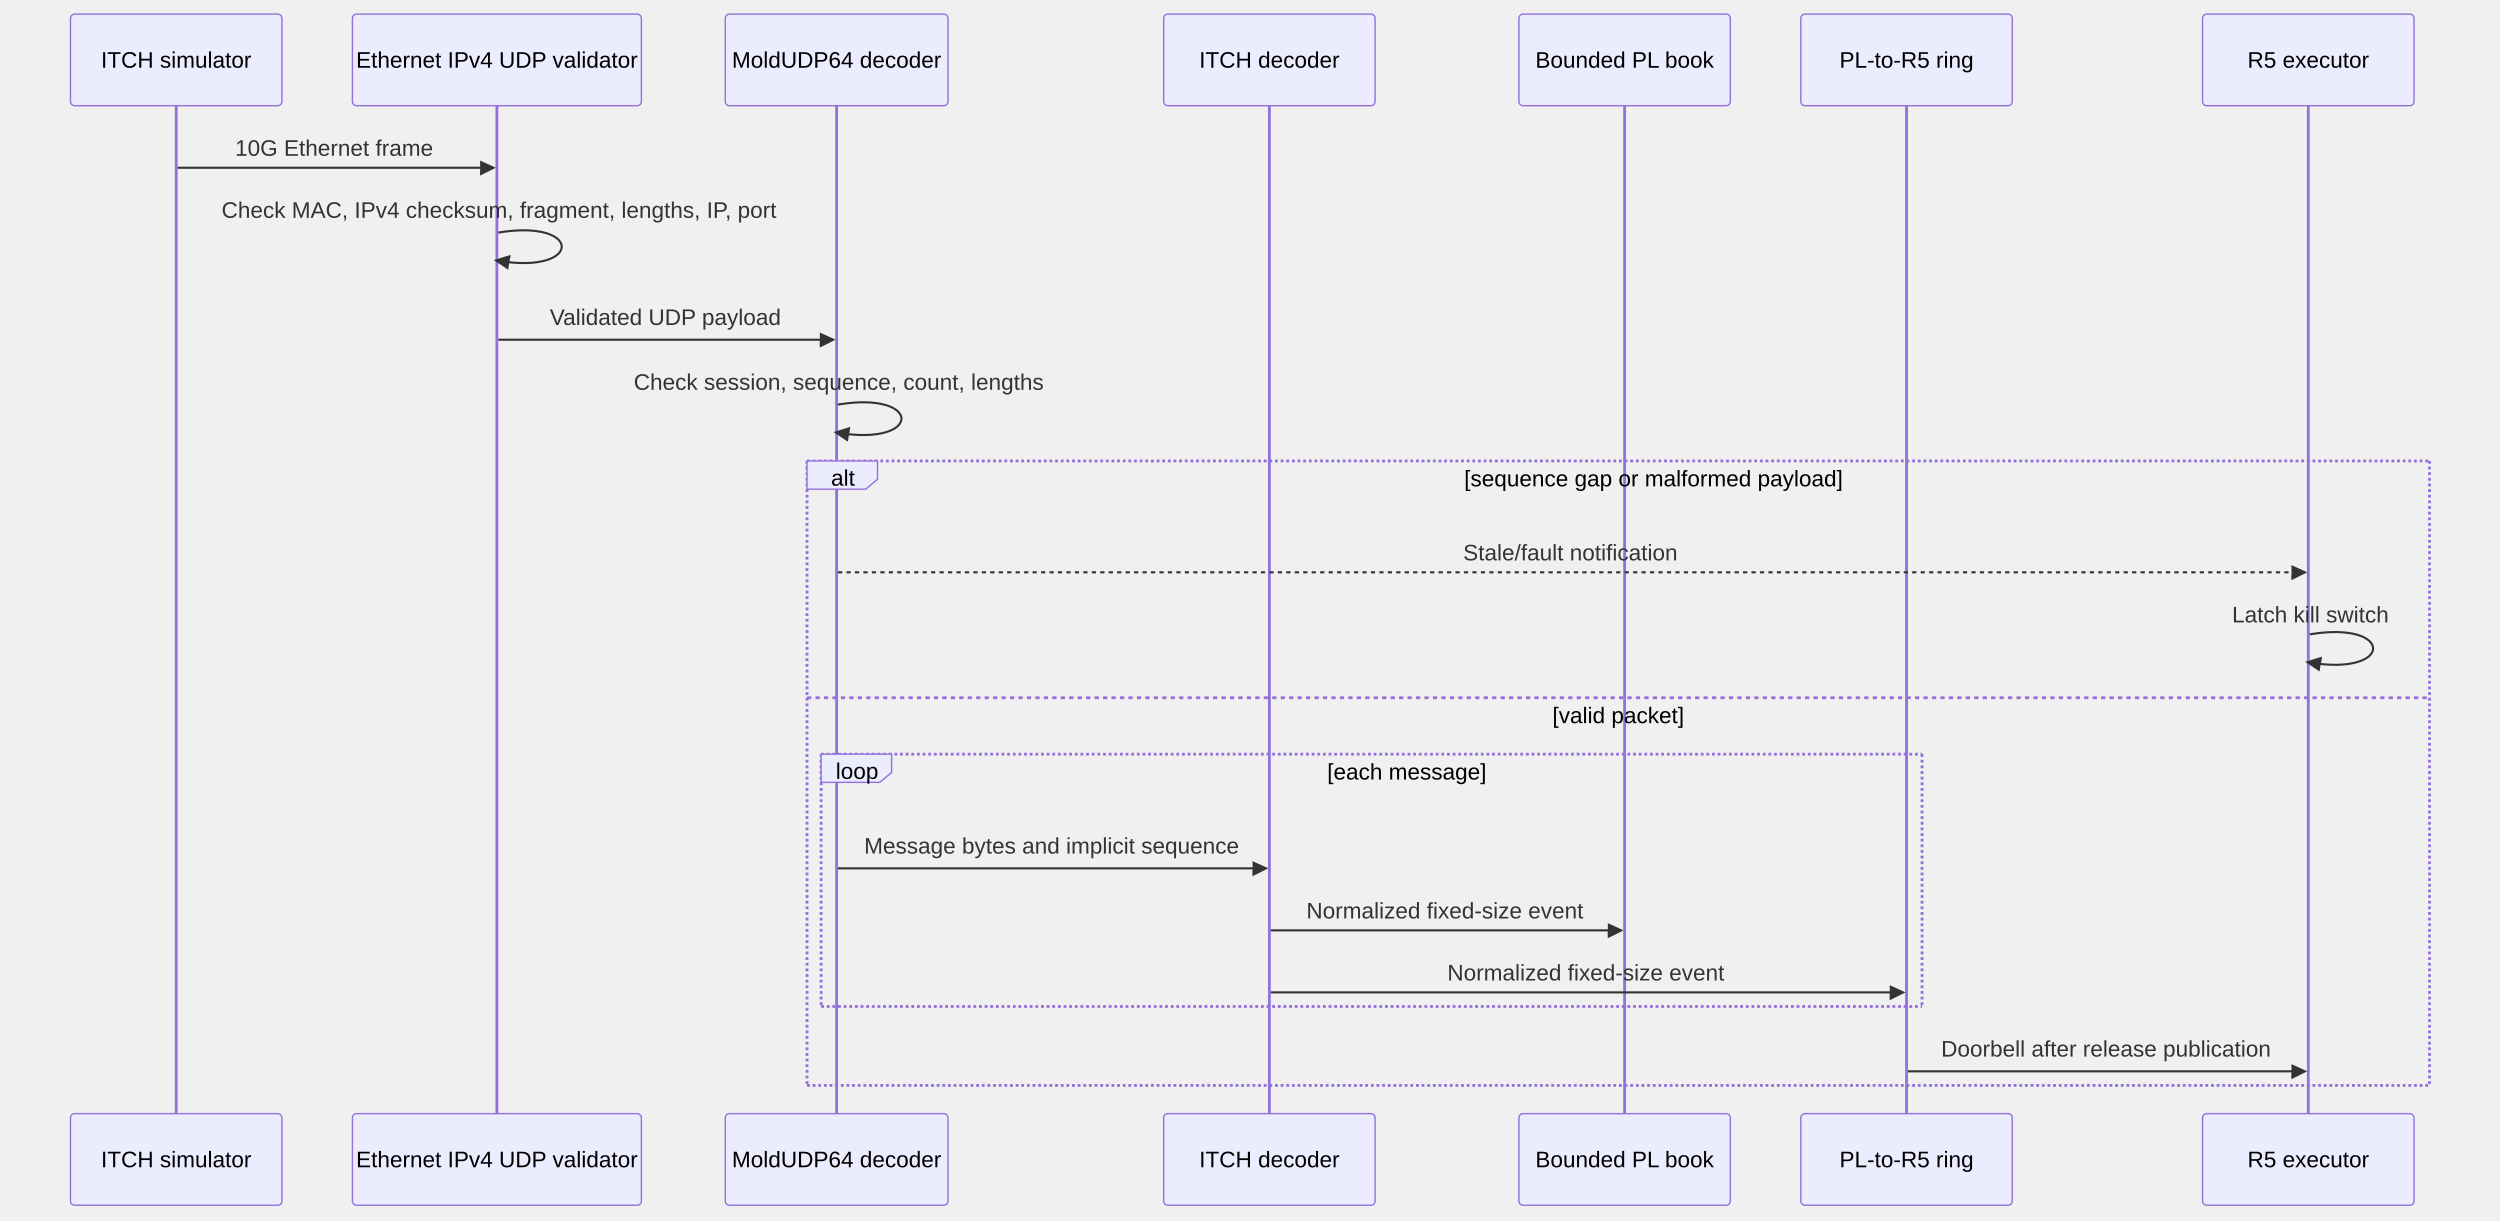
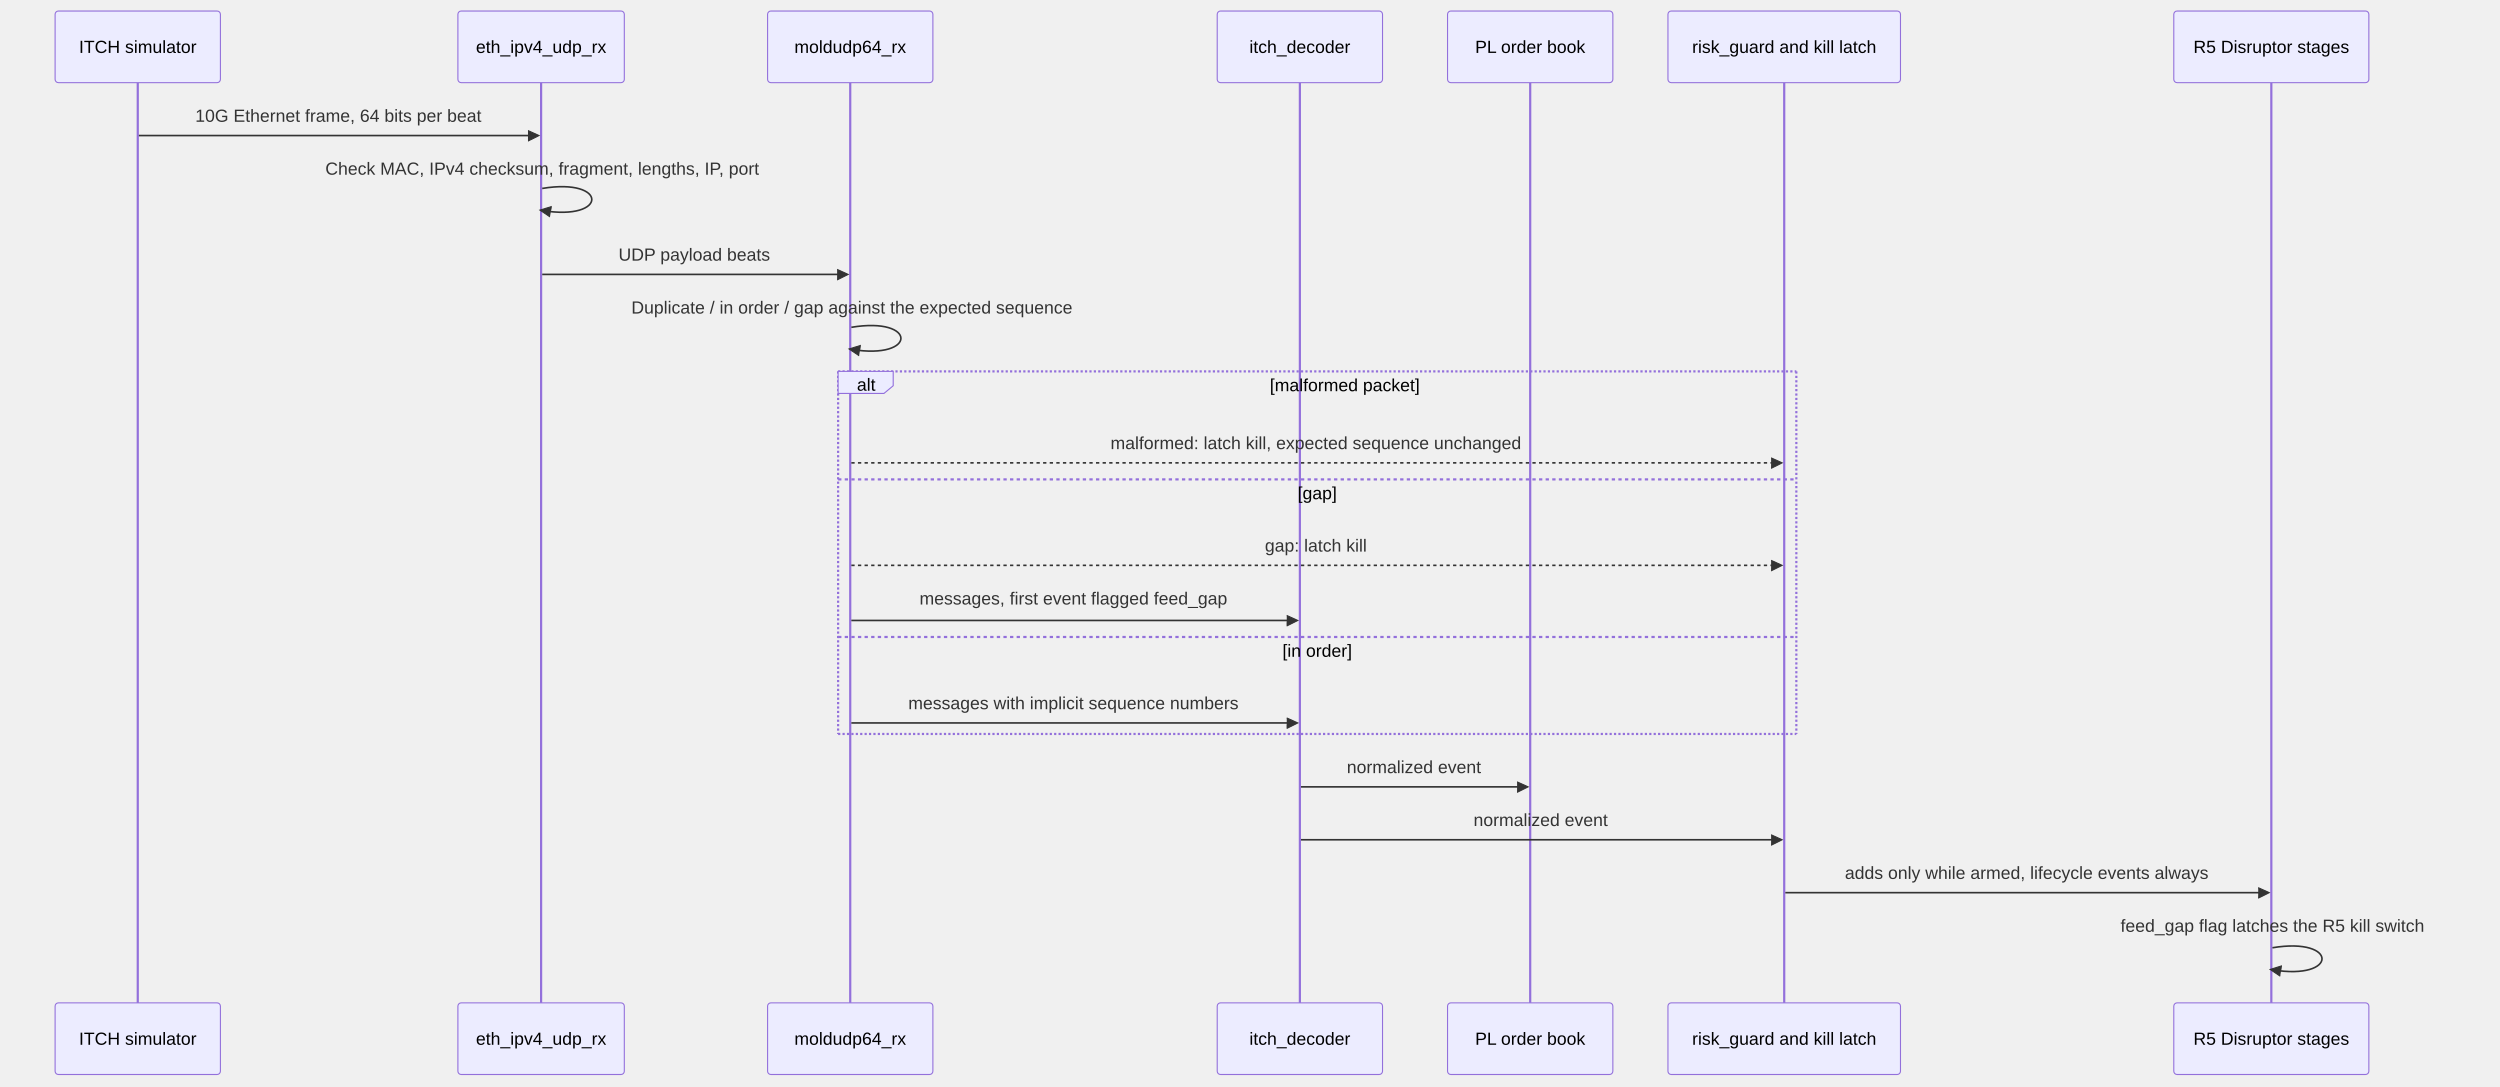
- <svg xmlns="http://www.w3.org/2000/svg" id="my-svg" width="100%" style="max-width: 1773.5px; background-color: transparent;" viewBox="-50 -10 1773.5 866" role="graphics-document document" aria-roledescription="sequence">
-   <g>
-     <rect x="1512.5" y="780" fill="#eaeaea" stroke="#666" width="150" height="65" name="Exec" rx="3" ry="3" class="actor actor-bottom" />
-     <text x="1587.5" y="812.5" dominant-baseline="central" alignment-baseline="central" class="actor actor-box" style="text-anchor: middle; font-size: 16px; font-weight: 400;">
-       <tspan x="1587.5" dy="0">R5 executor</tspan>
-     </text>
-   </g>
-   <g>
-     <rect x="1227.5" y="780" fill="#eaeaea" stroke="#666" width="150" height="65" name="Ring" rx="3" ry="3" class="actor actor-bottom" />
-     <text x="1302.5" y="812.5" dominant-baseline="central" alignment-baseline="central" class="actor actor-box" style="text-anchor: middle; font-size: 16px; font-weight: 400;">
-       <tspan x="1302.5" dy="0">PL-to-R5 ring</tspan>
-     </text>
-   </g>
-   <g>
-     <rect x="1027.5" y="780" fill="#eaeaea" stroke="#666" width="150" height="65" name="Book" rx="3" ry="3" class="actor actor-bottom" />
-     <text x="1102.5" y="812.5" dominant-baseline="central" alignment-baseline="central" class="actor actor-box" style="text-anchor: middle; font-size: 16px; font-weight: 400;">
-       <tspan x="1102.5" dy="0">Bounded PL book</tspan>
-     </text>
-   </g>
-   <g>
-     <rect x="775.5" y="780" fill="#eaeaea" stroke="#666" width="150" height="65" name="Itch" rx="3" ry="3" class="actor actor-bottom" />
-     <text x="850.5" y="812.5" dominant-baseline="central" alignment-baseline="central" class="actor actor-box" style="text-anchor: middle; font-size: 16px; font-weight: 400;">
-       <tspan x="850.5" dy="0">ITCH decoder</tspan>
-     </text>
-   </g>
-   <g>
-     <rect x="464.5" y="780" fill="#eaeaea" stroke="#666" width="158" height="65" name="Mold" rx="3" ry="3" class="actor actor-bottom" />
-     <text x="543.5" y="812.5" dominant-baseline="central" alignment-baseline="central" class="actor actor-box" style="text-anchor: middle; font-size: 16px; font-weight: 400;">
-       <tspan x="543.5" dy="0">MoldUDP64 decoder</tspan>
-     </text>
-   </g>
-   <g>
-     <rect x="200" y="780" fill="#eaeaea" stroke="#666" width="205" height="65" name="UDP" rx="3" ry="3" class="actor actor-bottom" />
-     <text x="302.5" y="812.5" dominant-baseline="central" alignment-baseline="central" class="actor actor-box" style="text-anchor: middle; font-size: 16px; font-weight: 400;">
-       <tspan x="302.5" dy="0">Ethernet IPv4 UDP validator</tspan>
-     </text>
-   </g>
-   <g>
-     <rect x="0" y="780" fill="#eaeaea" stroke="#666" width="150" height="65" name="Sim" rx="3" ry="3" class="actor actor-bottom" />
-     <text x="75" y="812.5" dominant-baseline="central" alignment-baseline="central" class="actor actor-box" style="text-anchor: middle; font-size: 16px; font-weight: 400;">
+ <svg xmlns="http://www.w3.org/2000/svg" id="my-svg" width="100%" style="max-width: 2268.5px; background-color: transparent;" viewBox="-50 -10 2268.5 986" role="graphics-document document" aria-roledescription="sequence">
+   <g>
+     <rect x="1922.5" y="900" fill="#eaeaea" stroke="#666" width="177" height="65" name="R5" rx="3" ry="3" class="actor actor-bottom" />
+     <text x="2011" y="932.5" dominant-baseline="central" alignment-baseline="central" class="actor actor-box" style="text-anchor: middle; font-size: 16px; font-weight: 400;">
+       <tspan x="2011" dy="0">R5 Disruptor stages</tspan>
+     </text>
+   </g>
+   <g>
+     <rect x="1463.5" y="900" fill="#eaeaea" stroke="#666" width="211" height="65" name="Risk" rx="3" ry="3" class="actor actor-bottom" />
+     <text x="1569" y="932.5" dominant-baseline="central" alignment-baseline="central" class="actor actor-box" style="text-anchor: middle; font-size: 16px; font-weight: 400;">
+       <tspan x="1569" dy="0">risk_guard and kill latch</tspan>
+     </text>
+   </g>
+   <g>
+     <rect x="1263.5" y="900" fill="#eaeaea" stroke="#666" width="150" height="65" name="Book" rx="3" ry="3" class="actor actor-bottom" />
+     <text x="1338.5" y="932.5" dominant-baseline="central" alignment-baseline="central" class="actor actor-box" style="text-anchor: middle; font-size: 16px; font-weight: 400;">
+       <tspan x="1338.5" dy="0">PL order book</tspan>
+     </text>
+   </g>
+   <g>
+     <rect x="1054.5" y="900" fill="#eaeaea" stroke="#666" width="150" height="65" name="Itch" rx="3" ry="3" class="actor actor-bottom" />
+     <text x="1129.5" y="932.5" dominant-baseline="central" alignment-baseline="central" class="actor actor-box" style="text-anchor: middle; font-size: 16px; font-weight: 400;">
+       <tspan x="1129.5" dy="0">itch_decoder</tspan>
+     </text>
+   </g>
+   <g>
+     <rect x="646.5" y="900" fill="#eaeaea" stroke="#666" width="150" height="65" name="Mold" rx="3" ry="3" class="actor actor-bottom" />
+     <text x="721.5" y="932.5" dominant-baseline="central" alignment-baseline="central" class="actor actor-box" style="text-anchor: middle; font-size: 16px; font-weight: 400;">
+       <tspan x="721.5" dy="0">moldudp64_rx</tspan>
+     </text>
+   </g>
+   <g>
+     <rect x="365.5" y="900" fill="#eaeaea" stroke="#666" width="151" height="65" name="UDP" rx="3" ry="3" class="actor actor-bottom" />
+     <text x="441" y="932.5" dominant-baseline="central" alignment-baseline="central" class="actor actor-box" style="text-anchor: middle; font-size: 16px; font-weight: 400;">
+       <tspan x="441" dy="0">eth_ipv4_udp_rx</tspan>
+     </text>
+   </g>
+   <g>
+     <rect x="0" y="900" fill="#eaeaea" stroke="#666" width="150" height="65" name="Sim" rx="3" ry="3" class="actor actor-bottom" />
+     <text x="75" y="932.5" dominant-baseline="central" alignment-baseline="central" class="actor actor-box" style="text-anchor: middle; font-size: 16px; font-weight: 400;">
      <tspan x="75" dy="0">ITCH simulator</tspan>
    </text>
  </g>
  <g>
-     <line id="actor6" x1="1587.5" y1="65" x2="1587.5" y2="780" class="actor-line 200" stroke-width="0.5px" stroke="#999" name="Exec" data-et="life-line" data-id="Exec" />
-     <g id="root-6" data-et="participant" data-type="participant" data-id="Exec">
-       <rect x="1512.5" y="0" fill="#eaeaea" stroke="#666" width="150" height="65" name="Exec" rx="3" ry="3" class="actor actor-top" />
-       <text x="1587.5" y="32.5" dominant-baseline="central" alignment-baseline="central" class="actor actor-box" style="text-anchor: middle; font-size: 16px; font-weight: 400;">
-         <tspan x="1587.5" dy="0">R5 executor</tspan>
-       </text>
-     </g>
-   </g>
-   <g>
-     <line id="actor5" x1="1302.5" y1="65" x2="1302.5" y2="780" class="actor-line 200" stroke-width="0.5px" stroke="#999" name="Ring" data-et="life-line" data-id="Ring" />
-     <g id="root-5" data-et="participant" data-type="participant" data-id="Ring">
-       <rect x="1227.5" y="0" fill="#eaeaea" stroke="#666" width="150" height="65" name="Ring" rx="3" ry="3" class="actor actor-top" />
-       <text x="1302.5" y="32.5" dominant-baseline="central" alignment-baseline="central" class="actor actor-box" style="text-anchor: middle; font-size: 16px; font-weight: 400;">
-         <tspan x="1302.5" dy="0">PL-to-R5 ring</tspan>
-       </text>
-     </g>
-   </g>
-   <g>
-     <line id="actor4" x1="1102.5" y1="65" x2="1102.5" y2="780" class="actor-line 200" stroke-width="0.5px" stroke="#999" name="Book" data-et="life-line" data-id="Book" />
+     <line id="actor6" x1="2011" y1="65" x2="2011" y2="900" class="actor-line 200" stroke-width="0.5px" stroke="#999" name="R5" data-et="life-line" data-id="R5" />
+     <g id="root-6" data-et="participant" data-type="participant" data-id="R5">
+       <rect x="1922.5" y="0" fill="#eaeaea" stroke="#666" width="177" height="65" name="R5" rx="3" ry="3" class="actor actor-top" />
+       <text x="2011" y="32.5" dominant-baseline="central" alignment-baseline="central" class="actor actor-box" style="text-anchor: middle; font-size: 16px; font-weight: 400;">
+         <tspan x="2011" dy="0">R5 Disruptor stages</tspan>
+       </text>
+     </g>
+   </g>
+   <g>
+     <line id="actor5" x1="1569" y1="65" x2="1569" y2="900" class="actor-line 200" stroke-width="0.5px" stroke="#999" name="Risk" data-et="life-line" data-id="Risk" />
+     <g id="root-5" data-et="participant" data-type="participant" data-id="Risk">
+       <rect x="1463.5" y="0" fill="#eaeaea" stroke="#666" width="211" height="65" name="Risk" rx="3" ry="3" class="actor actor-top" />
+       <text x="1569" y="32.5" dominant-baseline="central" alignment-baseline="central" class="actor actor-box" style="text-anchor: middle; font-size: 16px; font-weight: 400;">
+         <tspan x="1569" dy="0">risk_guard and kill latch</tspan>
+       </text>
+     </g>
+   </g>
+   <g>
+     <line id="actor4" x1="1338.5" y1="65" x2="1338.5" y2="900" class="actor-line 200" stroke-width="0.5px" stroke="#999" name="Book" data-et="life-line" data-id="Book" />
    <g id="root-4" data-et="participant" data-type="participant" data-id="Book">
-       <rect x="1027.5" y="0" fill="#eaeaea" stroke="#666" width="150" height="65" name="Book" rx="3" ry="3" class="actor actor-top" />
-       <text x="1102.5" y="32.5" dominant-baseline="central" alignment-baseline="central" class="actor actor-box" style="text-anchor: middle; font-size: 16px; font-weight: 400;">
-         <tspan x="1102.5" dy="0">Bounded PL book</tspan>
-       </text>
-     </g>
-   </g>
-   <g>
-     <line id="actor3" x1="850.5" y1="65" x2="850.5" y2="780" class="actor-line 200" stroke-width="0.5px" stroke="#999" name="Itch" data-et="life-line" data-id="Itch" />
+       <rect x="1263.5" y="0" fill="#eaeaea" stroke="#666" width="150" height="65" name="Book" rx="3" ry="3" class="actor actor-top" />
+       <text x="1338.5" y="32.5" dominant-baseline="central" alignment-baseline="central" class="actor actor-box" style="text-anchor: middle; font-size: 16px; font-weight: 400;">
+         <tspan x="1338.5" dy="0">PL order book</tspan>
+       </text>
+     </g>
+   </g>
+   <g>
+     <line id="actor3" x1="1129.5" y1="65" x2="1129.5" y2="900" class="actor-line 200" stroke-width="0.5px" stroke="#999" name="Itch" data-et="life-line" data-id="Itch" />
    <g id="root-3" data-et="participant" data-type="participant" data-id="Itch">
-       <rect x="775.5" y="0" fill="#eaeaea" stroke="#666" width="150" height="65" name="Itch" rx="3" ry="3" class="actor actor-top" />
-       <text x="850.5" y="32.5" dominant-baseline="central" alignment-baseline="central" class="actor actor-box" style="text-anchor: middle; font-size: 16px; font-weight: 400;">
-         <tspan x="850.5" dy="0">ITCH decoder</tspan>
-       </text>
-     </g>
-   </g>
-   <g>
-     <line id="actor2" x1="543.5" y1="65" x2="543.5" y2="780" class="actor-line 200" stroke-width="0.5px" stroke="#999" name="Mold" data-et="life-line" data-id="Mold" />
+       <rect x="1054.5" y="0" fill="#eaeaea" stroke="#666" width="150" height="65" name="Itch" rx="3" ry="3" class="actor actor-top" />
+       <text x="1129.5" y="32.5" dominant-baseline="central" alignment-baseline="central" class="actor actor-box" style="text-anchor: middle; font-size: 16px; font-weight: 400;">
+         <tspan x="1129.5" dy="0">itch_decoder</tspan>
+       </text>
+     </g>
+   </g>
+   <g>
+     <line id="actor2" x1="721.5" y1="65" x2="721.5" y2="900" class="actor-line 200" stroke-width="0.5px" stroke="#999" name="Mold" data-et="life-line" data-id="Mold" />
    <g id="root-2" data-et="participant" data-type="participant" data-id="Mold">
-       <rect x="464.5" y="0" fill="#eaeaea" stroke="#666" width="158" height="65" name="Mold" rx="3" ry="3" class="actor actor-top" />
-       <text x="543.5" y="32.5" dominant-baseline="central" alignment-baseline="central" class="actor actor-box" style="text-anchor: middle; font-size: 16px; font-weight: 400;">
-         <tspan x="543.5" dy="0">MoldUDP64 decoder</tspan>
-       </text>
-     </g>
-   </g>
-   <g>
-     <line id="actor1" x1="302.5" y1="65" x2="302.5" y2="780" class="actor-line 200" stroke-width="0.5px" stroke="#999" name="UDP" data-et="life-line" data-id="UDP" />
+       <rect x="646.5" y="0" fill="#eaeaea" stroke="#666" width="150" height="65" name="Mold" rx="3" ry="3" class="actor actor-top" />
+       <text x="721.5" y="32.5" dominant-baseline="central" alignment-baseline="central" class="actor actor-box" style="text-anchor: middle; font-size: 16px; font-weight: 400;">
+         <tspan x="721.5" dy="0">moldudp64_rx</tspan>
+       </text>
+     </g>
+   </g>
+   <g>
+     <line id="actor1" x1="441" y1="65" x2="441" y2="900" class="actor-line 200" stroke-width="0.5px" stroke="#999" name="UDP" data-et="life-line" data-id="UDP" />
    <g id="root-1" data-et="participant" data-type="participant" data-id="UDP">
-       <rect x="200" y="0" fill="#eaeaea" stroke="#666" width="205" height="65" name="UDP" rx="3" ry="3" class="actor actor-top" />
-       <text x="302.5" y="32.5" dominant-baseline="central" alignment-baseline="central" class="actor actor-box" style="text-anchor: middle; font-size: 16px; font-weight: 400;">
-         <tspan x="302.5" dy="0">Ethernet IPv4 UDP validator</tspan>
-       </text>
-     </g>
-   </g>
-   <g>
-     <line id="actor0" x1="75" y1="65" x2="75" y2="780" class="actor-line 200" stroke-width="0.5px" stroke="#999" name="Sim" data-et="life-line" data-id="Sim" />
+       <rect x="365.5" y="0" fill="#eaeaea" stroke="#666" width="151" height="65" name="UDP" rx="3" ry="3" class="actor actor-top" />
+       <text x="441" y="32.5" dominant-baseline="central" alignment-baseline="central" class="actor actor-box" style="text-anchor: middle; font-size: 16px; font-weight: 400;">
+         <tspan x="441" dy="0">eth_ipv4_udp_rx</tspan>
+       </text>
+     </g>
+   </g>
+   <g>
+     <line id="actor0" x1="75" y1="65" x2="75" y2="900" class="actor-line 200" stroke-width="0.5px" stroke="#999" name="Sim" data-et="life-line" data-id="Sim" />
    <g id="root-0" data-et="participant" data-type="participant" data-id="Sim">
      <rect x="0" y="0" fill="#eaeaea" stroke="#666" width="150" height="65" name="Sim" rx="3" ry="3" class="actor actor-top" />
      <text x="75" y="32.5" dominant-baseline="central" alignment-baseline="central" class="actor actor-box" style="text-anchor: middle; font-size: 16px; font-weight: 400;">
        <tspan x="75" dy="0">ITCH simulator</tspan>
      </text>
    </g>
  </g>
  <style>#my-svg{font-family:"trebuchet ms",verdana,arial,sans-serif;font-size:16px;fill:#333;}@keyframes edge-animation-frame{from{stroke-dashoffset:0;}}@keyframes dash{to{stroke-dashoffset:0;}}#my-svg .edge-animation-slow{stroke-dasharray:9,5!important;stroke-dashoffset:900;animation:dash 50s linear infinite;stroke-linecap:round;}#my-svg .edge-animation-fast{stroke-dasharray:9,5!important;stroke-dashoffset:900;animation:dash 20s linear infinite;stroke-linecap:round;}#my-svg .error-icon{fill:#552222;}#my-svg .error-text{fill:#552222;stroke:#552222;}#my-svg .edge-thickness-normal{stroke-width:1px;}#my-svg .edge-thickness-thick{stroke-width:3.5px;}#my-svg .edge-pattern-solid{stroke-dasharray:0;}#my-svg .edge-thickness-invisible{stroke-width:0;fill:none;}#my-svg .edge-pattern-dashed{stroke-dasharray:3;}#my-svg .edge-pattern-dotted{stroke-dasharray:2;}#my-svg .marker{fill:#333333;stroke:#333333;}#my-svg .marker.cross{stroke:#333333;}#my-svg svg{font-family:"trebuchet ms",verdana,arial,sans-serif;font-size:16px;}#my-svg p{margin:0;}#my-svg .actor{stroke:#9370DB;fill:#ECECFF;stroke-width:1;}#my-svg rect.actor.outer-path[data-look="neo"]{filter:drop-shadow(1px 2px 2px rgba(185, 185, 185, 1));}#my-svg rect.note[data-look="neo"]{stroke:#aaaa33;fill:#fff5ad;filter:drop-shadow(1px 2px 2px rgba(185, 185, 185, 1));}#my-svg text.actor&gt;tspan{fill:black;stroke:none;}#my-svg .actor-line{stroke:#9370DB;}#my-svg .innerArc{stroke-width:1.5;stroke-dasharray:none;}#my-svg .messageLine0{stroke-width:1.5;stroke-dasharray:none;stroke:#333;}#my-svg .messageLine1{stroke-width:1.5;stroke-dasharray:2,2;stroke:#333;}#my-svg [id$="-arrowhead"] path{fill:#333;stroke:#333;}#my-svg .sequenceNumber{fill:white;}#my-svg [id$="-sequencenumber"]{fill:#333;}#my-svg [id$="-crosshead"] path{fill:#333;stroke:#333;}#my-svg .messageText{fill:#333;stroke:none;}#my-svg .labelBox{stroke:#9370DB;fill:#ECECFF;filter:none;}#my-svg .labelText,#my-svg .labelText&gt;tspan{fill:black;stroke:none;}#my-svg .loopText,#my-svg .loopText&gt;tspan{fill:black;stroke:none;}#my-svg .sectionTitle,#my-svg .sectionTitle&gt;tspan{fill:black;stroke:none;}#my-svg .loopLine{stroke-width:2px;stroke-dasharray:2,2;stroke:#9370DB;fill:#9370DB;}#my-svg .note{stroke:#aaaa33;fill:#fff5ad;}#my-svg .noteText,#my-svg .noteText&gt;tspan{fill:black;stroke:none;font-weight:normal;}#my-svg .activation0{fill:#f4f4f4;stroke:#666;}#my-svg .activation1{fill:#f4f4f4;stroke:#666;}#my-svg .activation2{fill:#f4f4f4;stroke:#666;}#my-svg .actorPopupMenu{position:absolute;}#my-svg .actorPopupMenuPanel{position:absolute;fill:#ECECFF;box-shadow:0px 8px 16px 0px rgba(0,0,0,0.2);filter:drop-shadow(3px 5px 2px rgb(0 0 0 / 0.4));}#my-svg .actor-man circle,#my-svg line{fill:#ECECFF;stroke-width:2px;}#my-svg g rect.rect{filter:drop-shadow(1px 2px 2px rgba(185, 185, 185, 1));stroke:#9370DB;}#my-svg .node .neo-node{stroke:#9370DB;}#my-svg [data-look="neo"].node rect,#my-svg [data-look="neo"].cluster rect,#my-svg [data-look="neo"].node polygon{stroke:#9370DB;filter:drop-shadow(1px 2px 2px rgba(185, 185, 185, 1));}#my-svg [data-look="neo"].swimlane.cluster rect{filter:none;}#my-svg [data-look="neo"].node path{stroke:#9370DB;stroke-width:1px;}#my-svg [data-look="neo"].node .outer-path{filter:drop-shadow(1px 2px 2px rgba(185, 185, 185, 1));}#my-svg [data-look="neo"].node .neo-line path{stroke:#9370DB;filter:none;}#my-svg [data-look="neo"].node circle{stroke:#9370DB;filter:drop-shadow(1px 2px 2px rgba(185, 185, 185, 1));}#my-svg [data-look="neo"].node circle .state-start{fill:#000000;}#my-svg [data-look="neo"].icon-shape .icon{fill:#9370DB;filter:drop-shadow(1px 2px 2px rgba(185, 185, 185, 1));}#my-svg [data-look="neo"].icon-shape .icon-neo path{stroke:#9370DB;filter:drop-shadow(1px 2px 2px rgba(185, 185, 185, 1));}#my-svg :root{--mermaid-font-family:"trebuchet ms",verdana,arial,sans-serif;}</style>
  <g />
  <defs>
    <symbol id="my-svg-computer" width="24" height="24">
      <path transform="scale(.5)" d="M2 2v13h20v-13h-20zm18 11h-16v-9h16v9zm-10.228 6l.466-1h3.524l.467 1h-4.457zm14.228 3h-24l2-6h2.104l-1.33 4h18.45l-1.297-4h2.073l2 6zm-5-10h-14v-7h14v7z" />
    </symbol>
  </defs>
  <defs>
    <symbol id="my-svg-database" fill-rule="evenodd" clip-rule="evenodd">
      <path transform="scale(.5)" d="M12.258.001l.256.004.255.005.253.008.251.01.249.012.247.015.246.016.242.019.241.02.239.023.236.024.233.027.231.028.229.031.225.032.223.034.22.036.217.038.214.04.211.041.208.043.205.045.201.046.198.048.194.05.191.051.187.053.183.054.18.056.175.057.172.059.168.06.163.061.16.063.155.064.15.066.074.033.073.033.071.034.07.034.069.035.068.035.067.035.066.035.064.036.064.036.062.036.06.036.06.037.058.037.058.037.055.038.055.038.053.038.052.038.051.039.05.039.048.039.047.039.045.04.044.04.043.04.041.04.04.041.039.041.037.041.036.041.034.041.033.042.032.042.03.042.029.042.027.042.026.043.024.043.023.043.021.043.02.043.018.044.017.043.015.044.013.044.012.044.011.045.009.044.007.045.006.045.004.045.002.045.001.045v17l-.001.045-.002.045-.004.045-.006.045-.007.045-.009.044-.011.045-.012.044-.013.044-.015.044-.017.043-.018.044-.02.043-.021.043-.023.043-.024.043-.026.043-.027.042-.029.042-.03.042-.032.042-.033.042-.034.041-.036.041-.037.041-.039.041-.04.041-.041.04-.043.04-.044.04-.045.04-.047.039-.048.039-.05.039-.051.039-.052.038-.053.038-.055.038-.055.038-.058.037-.058.037-.06.037-.06.036-.062.036-.064.036-.064.036-.066.035-.067.035-.068.035-.069.035-.07.034-.071.034-.073.033-.074.033-.15.066-.155.064-.16.063-.163.061-.168.06-.172.059-.175.057-.18.056-.183.054-.187.053-.191.051-.194.05-.198.048-.201.046-.205.045-.208.043-.211.041-.214.04-.217.038-.22.036-.223.034-.225.032-.229.031-.231.028-.233.027-.236.024-.239.023-.241.02-.242.019-.246.016-.247.015-.249.012-.251.01-.253.008-.255.005-.256.004-.258.001-.258-.001-.256-.004-.255-.005-.253-.008-.251-.01-.249-.012-.247-.015-.245-.016-.243-.019-.241-.02-.238-.023-.236-.024-.234-.027-.231-.028-.228-.031-.226-.032-.223-.034-.22-.036-.217-.038-.214-.04-.211-.041-.208-.043-.204-.045-.201-.046-.198-.048-.195-.05-.19-.051-.187-.053-.184-.054-.179-.056-.176-.057-.172-.059-.167-.06-.164-.061-.159-.063-.155-.064-.151-.066-.074-.033-.072-.033-.072-.034-.07-.034-.069-.035-.068-.035-.067-.035-.066-.035-.064-.036-.063-.036-.062-.036-.061-.036-.06-.037-.058-.037-.057-.037-.056-.038-.055-.038-.053-.038-.052-.038-.051-.039-.049-.039-.049-.039-.046-.039-.046-.04-.044-.04-.043-.04-.041-.04-.04-.041-.039-.041-.037-.041-.036-.041-.034-.041-.033-.042-.032-.042-.03-.042-.029-.042-.027-.042-.026-.043-.024-.043-.023-.043-.021-.043-.02-.043-.018-.044-.017-.043-.015-.044-.013-.044-.012-.044-.011-.045-.009-.044-.007-.045-.006-.045-.004-.045-.002-.045-.001-.045v-17l.001-.045.002-.045.004-.045.006-.045.007-.045.009-.044.011-.045.012-.044.013-.044.015-.044.017-.043.018-.044.02-.043.021-.043.023-.043.024-.043.026-.043.027-.042.029-.042.03-.042.032-.042.033-.042.034-.041.036-.041.037-.041.039-.041.04-.041.041-.04.043-.04.044-.04.046-.04.046-.039.049-.039.049-.039.051-.039.052-.038.053-.038.055-.038.056-.038.057-.037.058-.037.06-.037.061-.036.062-.036.063-.036.064-.036.066-.035.067-.035.068-.035.069-.035.07-.034.072-.034.072-.033.074-.033.151-.066.155-.064.159-.063.164-.061.167-.06.172-.059.176-.057.179-.056.184-.054.187-.053.19-.051.195-.05.198-.048.201-.046.204-.045.208-.043.211-.041.214-.04.217-.038.22-.036.223-.034.226-.032.228-.031.231-.028.234-.027.236-.024.238-.023.241-.02.243-.019.245-.016.247-.015.249-.012.251-.01.253-.008.255-.005.256-.004.258-.001.258.001zm-9.258 20.499v.01l.001.021.003.021.004.022.005.021.006.022.007.022.009.023.01.022.011.023.012.023.013.023.015.023.016.024.017.023.018.024.019.024.021.024.022.025.023.024.024.025.052.049.056.05.061.051.066.051.07.051.075.051.079.052.084.052.088.052.092.052.097.052.102.051.105.052.11.052.114.051.119.051.123.051.127.05.131.05.135.05.139.048.144.049.147.047.152.047.155.047.16.045.163.045.167.043.171.043.176.041.178.041.183.039.187.039.19.037.194.035.197.035.202.033.204.031.209.03.212.029.216.027.219.025.222.024.226.021.23.02.233.018.236.016.24.015.243.012.246.01.249.008.253.005.256.004.259.001.26-.001.257-.004.254-.005.25-.008.247-.011.244-.012.241-.014.237-.016.233-.018.231-.021.226-.021.224-.024.22-.026.216-.027.212-.028.21-.031.205-.031.202-.034.198-.034.194-.036.191-.037.187-.039.183-.04.179-.04.175-.042.172-.043.168-.044.163-.045.16-.046.155-.046.152-.047.148-.048.143-.049.139-.049.136-.05.131-.05.126-.05.123-.051.118-.052.114-.051.11-.052.106-.052.101-.052.096-.052.092-.052.088-.053.083-.051.079-.052.074-.052.07-.051.065-.051.06-.051.056-.05.051-.05.023-.024.023-.025.021-.024.02-.024.019-.024.018-.024.017-.024.015-.023.014-.024.013-.023.012-.023.01-.023.01-.022.008-.022.006-.022.006-.022.004-.022.004-.021.001-.021.001-.021v-4.127l-.077.055-.08.053-.083.054-.085.053-.087.052-.09.052-.093.051-.095.05-.097.05-.1.049-.102.049-.105.048-.106.047-.109.047-.111.046-.114.045-.115.045-.118.044-.12.043-.122.042-.124.042-.126.041-.128.04-.13.04-.132.038-.134.038-.135.037-.138.037-.139.035-.142.035-.143.034-.144.033-.147.032-.148.031-.15.03-.151.03-.153.029-.154.027-.156.027-.158.026-.159.025-.161.024-.162.023-.163.022-.165.021-.166.02-.167.019-.169.018-.169.017-.171.016-.173.015-.173.014-.175.013-.175.012-.177.011-.178.01-.179.008-.179.008-.181.006-.182.005-.182.004-.184.003-.184.002h-.37l-.184-.002-.184-.003-.182-.004-.182-.005-.181-.006-.179-.008-.179-.008-.178-.01-.176-.011-.176-.012-.175-.013-.173-.014-.172-.015-.171-.016-.17-.017-.169-.018-.167-.019-.166-.02-.165-.021-.163-.022-.162-.023-.161-.024-.159-.025-.157-.026-.156-.027-.155-.027-.153-.029-.151-.03-.15-.03-.148-.031-.146-.032-.145-.033-.143-.034-.141-.035-.14-.035-.137-.037-.136-.037-.134-.038-.132-.038-.13-.04-.128-.04-.126-.041-.124-.042-.122-.042-.12-.044-.117-.043-.116-.045-.113-.045-.112-.046-.109-.047-.106-.047-.105-.048-.102-.049-.1-.049-.097-.05-.095-.05-.093-.052-.09-.051-.087-.052-.085-.053-.083-.054-.08-.054-.077-.054v4.127zm0-5.654v.011l.001.021.003.021.004.021.005.022.006.022.007.022.009.022.01.022.011.023.012.023.013.023.015.024.016.023.017.024.018.024.019.024.021.024.022.024.023.025.024.024.052.05.056.05.061.05.066.051.07.051.075.052.079.051.084.052.088.052.092.052.097.052.102.052.105.052.11.051.114.051.119.052.123.05.127.051.131.05.135.049.139.049.144.048.147.048.152.047.155.046.16.045.163.045.167.044.171.042.176.042.178.04.183.04.187.038.19.037.194.036.197.034.202.033.204.032.209.03.212.028.216.027.219.025.222.024.226.022.23.02.233.018.236.016.24.014.243.012.246.01.249.008.253.006.256.003.259.001.26-.001.257-.003.254-.006.25-.008.247-.01.244-.012.241-.015.237-.016.233-.018.231-.02.226-.022.224-.024.22-.025.216-.027.212-.029.21-.03.205-.032.202-.033.198-.035.194-.036.191-.037.187-.039.183-.039.179-.041.175-.042.172-.043.168-.044.163-.045.16-.045.155-.047.152-.047.148-.048.143-.048.139-.05.136-.049.131-.05.126-.051.123-.051.118-.051.114-.052.11-.052.106-.052.101-.052.096-.052.092-.052.088-.052.083-.052.079-.052.074-.051.07-.052.065-.051.06-.05.056-.051.051-.049.023-.025.023-.024.021-.025.02-.024.019-.024.018-.024.017-.024.015-.023.014-.023.013-.024.012-.022.01-.023.01-.023.008-.022.006-.022.006-.022.004-.021.004-.022.001-.021.001-.021v-4.139l-.077.054-.08.054-.083.054-.085.052-.087.053-.09.051-.093.051-.095.051-.097.05-.1.049-.102.049-.105.048-.106.047-.109.047-.111.046-.114.045-.115.044-.118.044-.12.044-.122.042-.124.042-.126.041-.128.04-.13.039-.132.039-.134.038-.135.037-.138.036-.139.036-.142.035-.143.033-.144.033-.147.033-.148.031-.15.03-.151.03-.153.028-.154.028-.156.027-.158.026-.159.025-.161.024-.162.023-.163.022-.165.021-.166.02-.167.019-.169.018-.169.017-.171.016-.173.015-.173.014-.175.013-.175.012-.177.011-.178.009-.179.009-.179.007-.181.007-.182.005-.182.004-.184.003-.184.002h-.37l-.184-.002-.184-.003-.182-.004-.182-.005-.181-.007-.179-.007-.179-.009-.178-.009-.176-.011-.176-.012-.175-.013-.173-.014-.172-.015-.171-.016-.17-.017-.169-.018-.167-.019-.166-.02-.165-.021-.163-.022-.162-.023-.161-.024-.159-.025-.157-.026-.156-.027-.155-.028-.153-.028-.151-.03-.15-.03-.148-.031-.146-.033-.145-.033-.143-.033-.141-.035-.14-.036-.137-.036-.136-.037-.134-.038-.132-.039-.13-.039-.128-.04-.126-.041-.124-.042-.122-.043-.12-.043-.117-.044-.116-.044-.113-.046-.112-.046-.109-.046-.106-.047-.105-.048-.102-.049-.1-.049-.097-.05-.095-.051-.093-.051-.09-.051-.087-.053-.085-.052-.083-.054-.08-.054-.077-.054v4.139zm0-5.666v.011l.001.02.003.022.004.021.005.022.006.021.007.022.009.023.01.022.011.023.012.023.013.023.015.023.016.024.017.024.018.023.019.024.021.025.022.024.023.024.024.025.052.05.056.05.061.05.066.051.07.051.075.052.079.051.084.052.088.052.092.052.097.052.102.052.105.051.11.052.114.051.119.051.123.051.127.05.131.05.135.05.139.049.144.048.147.048.152.047.155.046.16.045.163.045.167.043.171.043.176.042.178.04.183.04.187.038.19.037.194.036.197.034.202.033.204.032.209.03.212.028.216.027.219.025.222.024.226.021.23.02.233.018.236.017.24.014.243.012.246.01.249.008.253.006.256.003.259.001.26-.001.257-.003.254-.006.25-.008.247-.01.244-.013.241-.014.237-.016.233-.018.231-.02.226-.022.224-.024.22-.025.216-.027.212-.029.21-.03.205-.032.202-.033.198-.035.194-.036.191-.037.187-.039.183-.039.179-.041.175-.042.172-.043.168-.044.163-.045.16-.045.155-.047.152-.047.148-.048.143-.049.139-.049.136-.049.131-.051.126-.05.123-.051.118-.052.114-.051.11-.052.106-.052.101-.052.096-.052.092-.052.088-.052.083-.052.079-.052.074-.052.07-.051.065-.051.06-.051.056-.05.051-.049.023-.025.023-.025.021-.024.02-.024.019-.024.018-.024.017-.024.015-.023.014-.024.013-.023.012-.023.01-.022.01-.023.008-.022.006-.022.006-.022.004-.022.004-.021.001-.021.001-.021v-4.153l-.077.054-.08.054-.083.053-.085.053-.087.053-.09.051-.093.051-.095.051-.097.05-.1.049-.102.048-.105.048-.106.048-.109.046-.111.046-.114.046-.115.044-.118.044-.12.043-.122.043-.124.042-.126.041-.128.04-.13.039-.132.039-.134.038-.135.037-.138.036-.139.036-.142.034-.143.034-.144.033-.147.032-.148.032-.15.03-.151.03-.153.028-.154.028-.156.027-.158.026-.159.024-.161.024-.162.023-.163.023-.165.021-.166.02-.167.019-.169.018-.169.017-.171.016-.173.015-.173.014-.175.013-.175.012-.177.01-.178.01-.179.009-.179.007-.181.006-.182.006-.182.004-.184.003-.184.001-.185.001-.185-.001-.184-.001-.184-.003-.182-.004-.182-.006-.181-.006-.179-.007-.179-.009-.178-.01-.176-.01-.176-.012-.175-.013-.173-.014-.172-.015-.171-.016-.17-.017-.169-.018-.167-.019-.166-.02-.165-.021-.163-.023-.162-.023-.161-.024-.159-.024-.157-.026-.156-.027-.155-.028-.153-.028-.151-.03-.15-.03-.148-.032-.146-.032-.145-.033-.143-.034-.141-.034-.14-.036-.137-.036-.136-.037-.134-.038-.132-.039-.13-.039-.128-.041-.126-.041-.124-.041-.122-.043-.12-.043-.117-.044-.116-.044-.113-.046-.112-.046-.109-.046-.106-.048-.105-.048-.102-.048-.1-.05-.097-.049-.095-.051-.093-.051-.09-.052-.087-.052-.085-.053-.083-.053-.08-.054-.077-.054v4.153zm8.74-8.179l-.257.004-.254.005-.25.008-.247.011-.244.012-.241.014-.237.016-.233.018-.231.021-.226.022-.224.023-.22.026-.216.027-.212.028-.21.031-.205.032-.202.033-.198.034-.194.036-.191.038-.187.038-.183.04-.179.041-.175.042-.172.043-.168.043-.163.045-.16.046-.155.046-.152.048-.148.048-.143.048-.139.049-.136.05-.131.05-.126.051-.123.051-.118.051-.114.052-.11.052-.106.052-.101.052-.096.052-.092.052-.088.052-.083.052-.079.052-.074.051-.07.052-.065.051-.06.05-.056.05-.051.05-.023.025-.023.024-.021.024-.02.025-.019.024-.018.024-.017.023-.015.024-.014.023-.013.023-.012.023-.01.023-.01.022-.008.022-.006.023-.006.021-.004.022-.004.021-.001.021-.001.021.001.021.001.021.004.021.004.022.006.021.006.023.008.022.01.022.01.023.012.023.013.023.014.023.015.024.017.023.018.024.019.024.02.025.021.024.023.024.023.025.051.05.056.05.06.05.065.051.07.052.074.051.079.052.083.052.088.052.092.052.096.052.101.052.106.052.11.052.114.052.118.051.123.051.126.051.131.05.136.05.139.049.143.048.148.048.152.048.155.046.16.046.163.045.168.043.172.043.175.042.179.041.183.04.187.038.191.038.194.036.198.034.202.033.205.032.21.031.212.028.216.027.22.026.224.023.226.022.231.021.233.018.237.016.241.014.244.012.247.011.25.008.254.005.257.004.26.001.26-.001.257-.004.254-.005.25-.008.247-.011.244-.012.241-.014.237-.016.233-.018.231-.021.226-.022.224-.023.22-.026.216-.027.212-.028.21-.031.205-.032.202-.033.198-.034.194-.036.191-.038.187-.038.183-.04.179-.041.175-.042.172-.043.168-.043.163-.045.16-.046.155-.046.152-.048.148-.048.143-.048.139-.049.136-.05.131-.05.126-.051.123-.051.118-.051.114-.052.11-.052.106-.052.101-.052.096-.052.092-.052.088-.052.083-.052.079-.052.074-.051.07-.052.065-.051.06-.05.056-.05.051-.05.023-.025.023-.024.021-.024.02-.025.019-.024.018-.024.017-.023.015-.024.014-.023.013-.023.012-.023.01-.023.01-.022.008-.022.006-.023.006-.021.004-.022.004-.021.001-.021.001-.021-.001-.021-.001-.021-.004-.021-.004-.022-.006-.021-.006-.023-.008-.022-.01-.022-.01-.023-.012-.023-.013-.023-.014-.023-.015-.024-.017-.023-.018-.024-.019-.024-.02-.025-.021-.024-.023-.024-.023-.025-.051-.05-.056-.05-.06-.05-.065-.051-.07-.052-.074-.051-.079-.052-.083-.052-.088-.052-.092-.052-.096-.052-.101-.052-.106-.052-.11-.052-.114-.052-.118-.051-.123-.051-.126-.051-.131-.05-.136-.05-.139-.049-.143-.048-.148-.048-.152-.048-.155-.046-.16-.046-.163-.045-.168-.043-.172-.043-.175-.042-.179-.041-.183-.04-.187-.038-.191-.038-.194-.036-.198-.034-.202-.033-.205-.032-.21-.031-.212-.028-.216-.027-.22-.026-.224-.023-.226-.022-.231-.021-.233-.018-.237-.016-.241-.014-.244-.012-.247-.011-.25-.008-.254-.005-.257-.004-.26-.001-.26.001z" />
    </symbol>
  </defs>
  <defs>
    <symbol id="my-svg-clock" width="24" height="24">
      <path transform="scale(.5)" d="M12 2c5.514 0 10 4.486 10 10s-4.486 10-10 10-10-4.486-10-10 4.486-10 10-10zm0-2c-6.627 0-12 5.373-12 12s5.373 12 12 12 12-5.373 12-12-5.373-12-12-12zm5.848 12.459c.202.038.202.333.001.372-1.907.361-6.045 1.111-6.547 1.111-.719 0-1.301-.582-1.301-1.301 0-.512.77-5.447 1.125-7.445.034-.192.312-.181.343.014l.985 6.238 5.394 1.011z" />
    </symbol>
  </defs>
  <defs>
    <marker id="my-svg-arrowhead" refX="7.9" refY="5" markerUnits="userSpaceOnUse" markerWidth="12" markerHeight="12" orient="auto-start-reverse">
      <path d="M -1 0 L 10 5 L 0 10 z" />
    </marker>
  </defs>
  <defs>
    <marker id="my-svg-crosshead" markerWidth="15" markerHeight="8" orient="auto" refX="4" refY="4.5">
      <path fill="none" stroke="#000000" stroke-width="1pt" d="M 1,2 L 6,7 M 6,2 L 1,7" style="stroke-dasharray: 0, 0;" />
    </marker>
  </defs>
  <defs>
    <marker id="my-svg-filled-head" refX="15.5" refY="7" markerWidth="20" markerHeight="28" orient="auto">
      <path d="M 18,7 L9,13 L14,7 L9,1 Z" />
    </marker>
  </defs>
  <defs>
    <marker id="my-svg-sequencenumber" refX="15" refY="15" markerWidth="60" markerHeight="40" orient="auto">
      <circle cx="15" cy="15" r="6" />
    </marker>
  </defs>
  <defs>
    <marker id="my-svg-solidTopArrowHead" refX="7.9" refY="7.25" markerUnits="userSpaceOnUse" markerWidth="12" markerHeight="12" orient="auto-start-reverse">
      <path d="M 0 0 L 10 8 L 0 8 z" />
    </marker>
  </defs>
  <defs>
    <marker id="my-svg-solidBottomArrowHead" refX="7.9" refY="0.75" markerUnits="userSpaceOnUse" markerWidth="12" markerHeight="12" orient="auto-start-reverse">
      <path d="M 0 0 L 10 0 L 0 8 z" />
    </marker>
  </defs>
  <defs>
    <marker id="my-svg-stickTopArrowHead" refX="7.5" refY="7" markerUnits="userSpaceOnUse" markerWidth="12" markerHeight="12" orient="auto-start-reverse">
      <path d="M 0 0 L 7 7" stroke="black" stroke-width="1.5" fill="none" />
    </marker>
  </defs>
  <defs>
    <marker id="my-svg-stickBottomArrowHead" refX="7.5" refY="0" markerUnits="userSpaceOnUse" markerWidth="12" markerHeight="12" orient="auto-start-reverse">
      <path d="M 0 7 L 7 0" stroke="black" stroke-width="1.5" fill="none" />
    </marker>
  </defs>
-   <g data-et="control-structure" data-id="i12">
-     <line x1="532.5" y1="525" x2="1313.5" y2="525" class="loopLine" />
-     <line x1="1313.5" y1="525" x2="1313.5" y2="704" class="loopLine" />
-     <line x1="532.5" y1="704" x2="1313.5" y2="704" class="loopLine" />
-     <line x1="532.5" y1="525" x2="532.5" y2="704" class="loopLine" />
-     <polygon points="532.5,525 582.5,525 582.5,538 574.1,545 532.5,545" class="labelBox" />
-     <text x="558" y="538" text-anchor="middle" dominant-baseline="middle" alignment-baseline="middle" class="labelText" style="font-size: 16px; font-weight: 400;">loop</text>
-     <text x="948" y="543" text-anchor="middle" class="loopText" style="font-size: 16px; font-weight: 400;">
-       <tspan x="948">[each message]</tspan>
-     </text>
-   </g>
-   <g data-et="control-structure" data-id="i14">
-     <line x1="522.5" y1="317" x2="1673.5" y2="317" class="loopLine" />
-     <line x1="1673.5" y1="317" x2="1673.5" y2="760" class="loopLine" />
-     <line x1="522.5" y1="760" x2="1673.5" y2="760" class="loopLine" />
-     <line x1="522.5" y1="317" x2="522.5" y2="760" class="loopLine" />
-     <line x1="522.5" y1="485" x2="1673.5" y2="485" class="loopLine" style="stroke-dasharray: 3, 3;" />
-     <polygon points="522.5,317 572.5,317 572.5,330 564.1,337 522.5,337" class="labelBox" />
-     <text x="548" y="330" text-anchor="middle" dominant-baseline="middle" alignment-baseline="middle" class="labelText" style="font-size: 16px; font-weight: 400;">alt</text>
-     <text x="1123" y="335" text-anchor="middle" class="loopText" style="font-size: 16px; font-weight: 400;">
-       <tspan x="1123">[sequence gap or malformed payload]</tspan>
-     </text>
-     <text x="1098" y="503" text-anchor="middle" class="sectionTitle" style="font-size: 16px; font-weight: 400;">[valid packet]</text>
-   </g>
-   <text x="187" y="80" text-anchor="middle" dominant-baseline="middle" alignment-baseline="middle" class="messageText" dy="1em" style="font-size: 16px; font-weight: 400;">10G Ethernet frame</text>
-   <line x1="76" y1="109" x2="298.5" y2="109" class="messageLine0" data-et="message" data-id="i0" data-from="Sim" data-to="UDP" stroke-width="2" stroke="none" marker-end="url(#my-svg-arrowhead)" style="fill: none;" />
-   <text x="304" y="124" text-anchor="middle" dominant-baseline="middle" alignment-baseline="middle" class="messageText" dy="1em" style="font-size: 16px; font-weight: 400;">Check MAC, IPv4 checksum, fragment, lengths, IP, port</text>
-   <path d="M 303.5,155 C 363.5,145 363.5,185 303.5,175" class="messageLine0" data-et="message" data-id="i1" data-from="UDP" data-to="UDP" stroke-width="2" stroke="none" marker-end="url(#my-svg-arrowhead)" style="fill: none;" />
-   <text x="422" y="200" text-anchor="middle" dominant-baseline="middle" alignment-baseline="middle" class="messageText" dy="1em" style="font-size: 16px; font-weight: 400;">Validated UDP payload</text>
-   <line x1="303.5" y1="231" x2="539.5" y2="231" class="messageLine0" data-et="message" data-id="i2" data-from="UDP" data-to="Mold" stroke-width="2" stroke="none" marker-end="url(#my-svg-arrowhead)" style="fill: none;" />
-   <text x="545" y="246" text-anchor="middle" dominant-baseline="middle" alignment-baseline="middle" class="messageText" dy="1em" style="font-size: 16px; font-weight: 400;">Check session, sequence, count, lengths</text>
-   <path d="M 544.5,277 C 604.5,267 604.5,307 544.5,297" class="messageLine0" data-et="message" data-id="i3" data-from="Mold" data-to="Mold" stroke-width="2" stroke="none" marker-end="url(#my-svg-arrowhead)" style="fill: none;" />
-   <text x="1064" y="367" text-anchor="middle" dominant-baseline="middle" alignment-baseline="middle" class="messageText" dy="1em" style="font-size: 16px; font-weight: 400;">Stale/fault notification</text>
-   <line x1="544.5" y1="396" x2="1583.5" y2="396" class="messageLine1" data-et="message" data-id="i5" data-from="Mold" data-to="Exec" stroke-width="2" stroke="none" marker-end="url(#my-svg-arrowhead)" style="stroke-dasharray: 3, 3; fill: none;" />
-   <text x="1589" y="411" text-anchor="middle" dominant-baseline="middle" alignment-baseline="middle" class="messageText" dy="1em" style="font-size: 16px; font-weight: 400;">Latch kill switch</text>
-   <path d="M 1588.5,440 C 1648.5,430 1648.5,470 1588.5,460" class="messageLine0" data-et="message" data-id="i6" data-from="Exec" data-to="Exec" stroke-width="2" stroke="none" marker-end="url(#my-svg-arrowhead)" style="fill: none;" />
-   <text x="696" y="575" text-anchor="middle" dominant-baseline="middle" alignment-baseline="middle" class="messageText" dy="1em" style="font-size: 16px; font-weight: 400;">Message bytes and implicit sequence</text>
-   <line x1="544.5" y1="606" x2="846.5" y2="606" class="messageLine0" data-et="message" data-id="i9" data-from="Mold" data-to="Itch" stroke-width="2" stroke="none" marker-end="url(#my-svg-arrowhead)" style="fill: none;" />
-   <text x="975" y="621" text-anchor="middle" dominant-baseline="middle" alignment-baseline="middle" class="messageText" dy="1em" style="font-size: 16px; font-weight: 400;">Normalized fixed-size event</text>
-   <line x1="851.5" y1="650" x2="1098.5" y2="650" class="messageLine0" data-et="message" data-id="i10" data-from="Itch" data-to="Book" stroke-width="2" stroke="none" marker-end="url(#my-svg-arrowhead)" style="fill: none;" />
-   <text x="1075" y="665" text-anchor="middle" dominant-baseline="middle" alignment-baseline="middle" class="messageText" dy="1em" style="font-size: 16px; font-weight: 400;">Normalized fixed-size event</text>
-   <line x1="851.5" y1="694" x2="1298.5" y2="694" class="messageLine0" data-et="message" data-id="i11" data-from="Itch" data-to="Ring" stroke-width="2" stroke="none" marker-end="url(#my-svg-arrowhead)" style="fill: none;" />
-   <text x="1444" y="719" text-anchor="middle" dominant-baseline="middle" alignment-baseline="middle" class="messageText" dy="1em" style="font-size: 16px; font-weight: 400;">Doorbell after release publication</text>
-   <line x1="1303.5" y1="750" x2="1583.5" y2="750" class="messageLine0" data-et="message" data-id="i13" data-from="Ring" data-to="Exec" stroke-width="2" stroke="none" marker-end="url(#my-svg-arrowhead)" style="fill: none;" />
+   <g data-et="control-structure" data-id="i11">
+     <line x1="710.5" y1="327" x2="1580" y2="327" class="loopLine" />
+     <line x1="1580" y1="327" x2="1580" y2="656" class="loopLine" />
+     <line x1="710.5" y1="656" x2="1580" y2="656" class="loopLine" />
+     <line x1="710.5" y1="327" x2="710.5" y2="656" class="loopLine" />
+     <line x1="710.5" y1="425" x2="1580" y2="425" class="loopLine" style="stroke-dasharray: 3, 3;" />
+     <line x1="710.5" y1="568" x2="1580" y2="568" class="loopLine" style="stroke-dasharray: 3, 3;" />
+     <polygon points="710.5,327 760.5,327 760.5,340 752.1,347 710.5,347" class="labelBox" />
+     <text x="736" y="340" text-anchor="middle" dominant-baseline="middle" alignment-baseline="middle" class="labelText" style="font-size: 16px; font-weight: 400;">alt</text>
+     <text x="1170.25" y="345" text-anchor="middle" class="loopText" style="font-size: 16px; font-weight: 400;">
+       <tspan x="1170.25">[malformed packet]</tspan>
+     </text>
+     <text x="1145.25" y="443" text-anchor="middle" class="sectionTitle" style="font-size: 16px; font-weight: 400;">[gap]</text>
+     <text x="1145.25" y="586" text-anchor="middle" class="sectionTitle" style="font-size: 16px; font-weight: 400;">[in order]</text>
+   </g>
+   <text x="257" y="80" text-anchor="middle" dominant-baseline="middle" alignment-baseline="middle" class="messageText" dy="1em" style="font-size: 16px; font-weight: 400;">10G Ethernet frame, 64 bits per beat</text>
+   <line x1="76" y1="113" x2="437" y2="113" class="messageLine0" data-et="message" data-id="i0" data-from="Sim" data-to="UDP" stroke-width="2" stroke="none" marker-end="url(#my-svg-arrowhead)" style="fill: none;" />
+   <text x="442" y="128" text-anchor="middle" dominant-baseline="middle" alignment-baseline="middle" class="messageText" dy="1em" style="font-size: 16px; font-weight: 400;">Check MAC, IPv4 checksum, fragment, lengths, IP, port</text>
+   <path d="M 442,161 C 502,151 502,191 442,181" class="messageLine0" data-et="message" data-id="i1" data-from="UDP" data-to="UDP" stroke-width="2" stroke="none" marker-end="url(#my-svg-arrowhead)" style="fill: none;" />
+   <text x="580" y="206" text-anchor="middle" dominant-baseline="middle" alignment-baseline="middle" class="messageText" dy="1em" style="font-size: 16px; font-weight: 400;">UDP payload beats</text>
+   <line x1="442" y1="239" x2="717.5" y2="239" class="messageLine0" data-et="message" data-id="i2" data-from="UDP" data-to="Mold" stroke-width="2" stroke="none" marker-end="url(#my-svg-arrowhead)" style="fill: none;" />
+   <text x="723" y="254" text-anchor="middle" dominant-baseline="middle" alignment-baseline="middle" class="messageText" dy="1em" style="font-size: 16px; font-weight: 400;">Duplicate / in order / gap against the expected sequence</text>
+   <path d="M 722.5,287 C 782.5,277 782.5,317 722.5,307" class="messageLine0" data-et="message" data-id="i3" data-from="Mold" data-to="Mold" stroke-width="2" stroke="none" marker-end="url(#my-svg-arrowhead)" style="fill: none;" />
+   <text x="1144" y="377" text-anchor="middle" dominant-baseline="middle" alignment-baseline="middle" class="messageText" dy="1em" style="font-size: 16px; font-weight: 400;">malformed: latch kill, expected sequence unchanged</text>
+   <line x1="722.5" y1="410" x2="1565" y2="410" class="messageLine1" data-et="message" data-id="i5" data-from="Mold" data-to="Risk" stroke-width="2" stroke="none" marker-end="url(#my-svg-arrowhead)" style="stroke-dasharray: 3, 3; fill: none;" />
+   <text x="1144" y="470" text-anchor="middle" dominant-baseline="middle" alignment-baseline="middle" class="messageText" dy="1em" style="font-size: 16px; font-weight: 400;">gap: latch kill</text>
+   <line x1="722.5" y1="503" x2="1565" y2="503" class="messageLine1" data-et="message" data-id="i7" data-from="Mold" data-to="Risk" stroke-width="2" stroke="none" marker-end="url(#my-svg-arrowhead)" style="stroke-dasharray: 3, 3; fill: none;" />
+   <text x="924" y="518" text-anchor="middle" dominant-baseline="middle" alignment-baseline="middle" class="messageText" dy="1em" style="font-size: 16px; font-weight: 400;">messages, first event flagged feed_gap</text>
+   <line x1="722.5" y1="553" x2="1125.5" y2="553" class="messageLine0" data-et="message" data-id="i8" data-from="Mold" data-to="Itch" stroke-width="2" stroke="none" marker-end="url(#my-svg-arrowhead)" style="fill: none;" />
+   <text x="924" y="613" text-anchor="middle" dominant-baseline="middle" alignment-baseline="middle" class="messageText" dy="1em" style="font-size: 16px; font-weight: 400;">messages with implicit sequence numbers</text>
+   <line x1="722.5" y1="646" x2="1125.5" y2="646" class="messageLine0" data-et="message" data-id="i10" data-from="Mold" data-to="Itch" stroke-width="2" stroke="none" marker-end="url(#my-svg-arrowhead)" style="fill: none;" />
+   <text x="1233" y="671" text-anchor="middle" dominant-baseline="middle" alignment-baseline="middle" class="messageText" dy="1em" style="font-size: 16px; font-weight: 400;">normalized event</text>
+   <line x1="1130.5" y1="704" x2="1334.5" y2="704" class="messageLine0" data-et="message" data-id="i12" data-from="Itch" data-to="Book" stroke-width="2" stroke="none" marker-end="url(#my-svg-arrowhead)" style="fill: none;" />
+   <text x="1348" y="719" text-anchor="middle" dominant-baseline="middle" alignment-baseline="middle" class="messageText" dy="1em" style="font-size: 16px; font-weight: 400;">normalized event</text>
+   <line x1="1130.5" y1="752" x2="1565" y2="752" class="messageLine0" data-et="message" data-id="i13" data-from="Itch" data-to="Risk" stroke-width="2" stroke="none" marker-end="url(#my-svg-arrowhead)" style="fill: none;" />
+   <text x="1789" y="767" text-anchor="middle" dominant-baseline="middle" alignment-baseline="middle" class="messageText" dy="1em" style="font-size: 16px; font-weight: 400;">adds only while armed, lifecycle events always</text>
+   <line x1="1570" y1="800" x2="2007" y2="800" class="messageLine0" data-et="message" data-id="i14" data-from="Risk" data-to="R5" stroke-width="2" stroke="none" marker-end="url(#my-svg-arrowhead)" style="fill: none;" />
+   <text x="2012" y="815" text-anchor="middle" dominant-baseline="middle" alignment-baseline="middle" class="messageText" dy="1em" style="font-size: 16px; font-weight: 400;">feed_gap flag latches the R5 kill switch</text>
+   <path d="M 2012,850 C 2072,840 2072,880 2012,870" class="messageLine0" data-et="message" data-id="i15" data-from="R5" data-to="R5" stroke-width="2" stroke="none" marker-end="url(#my-svg-arrowhead)" style="fill: none;" />
</svg>
